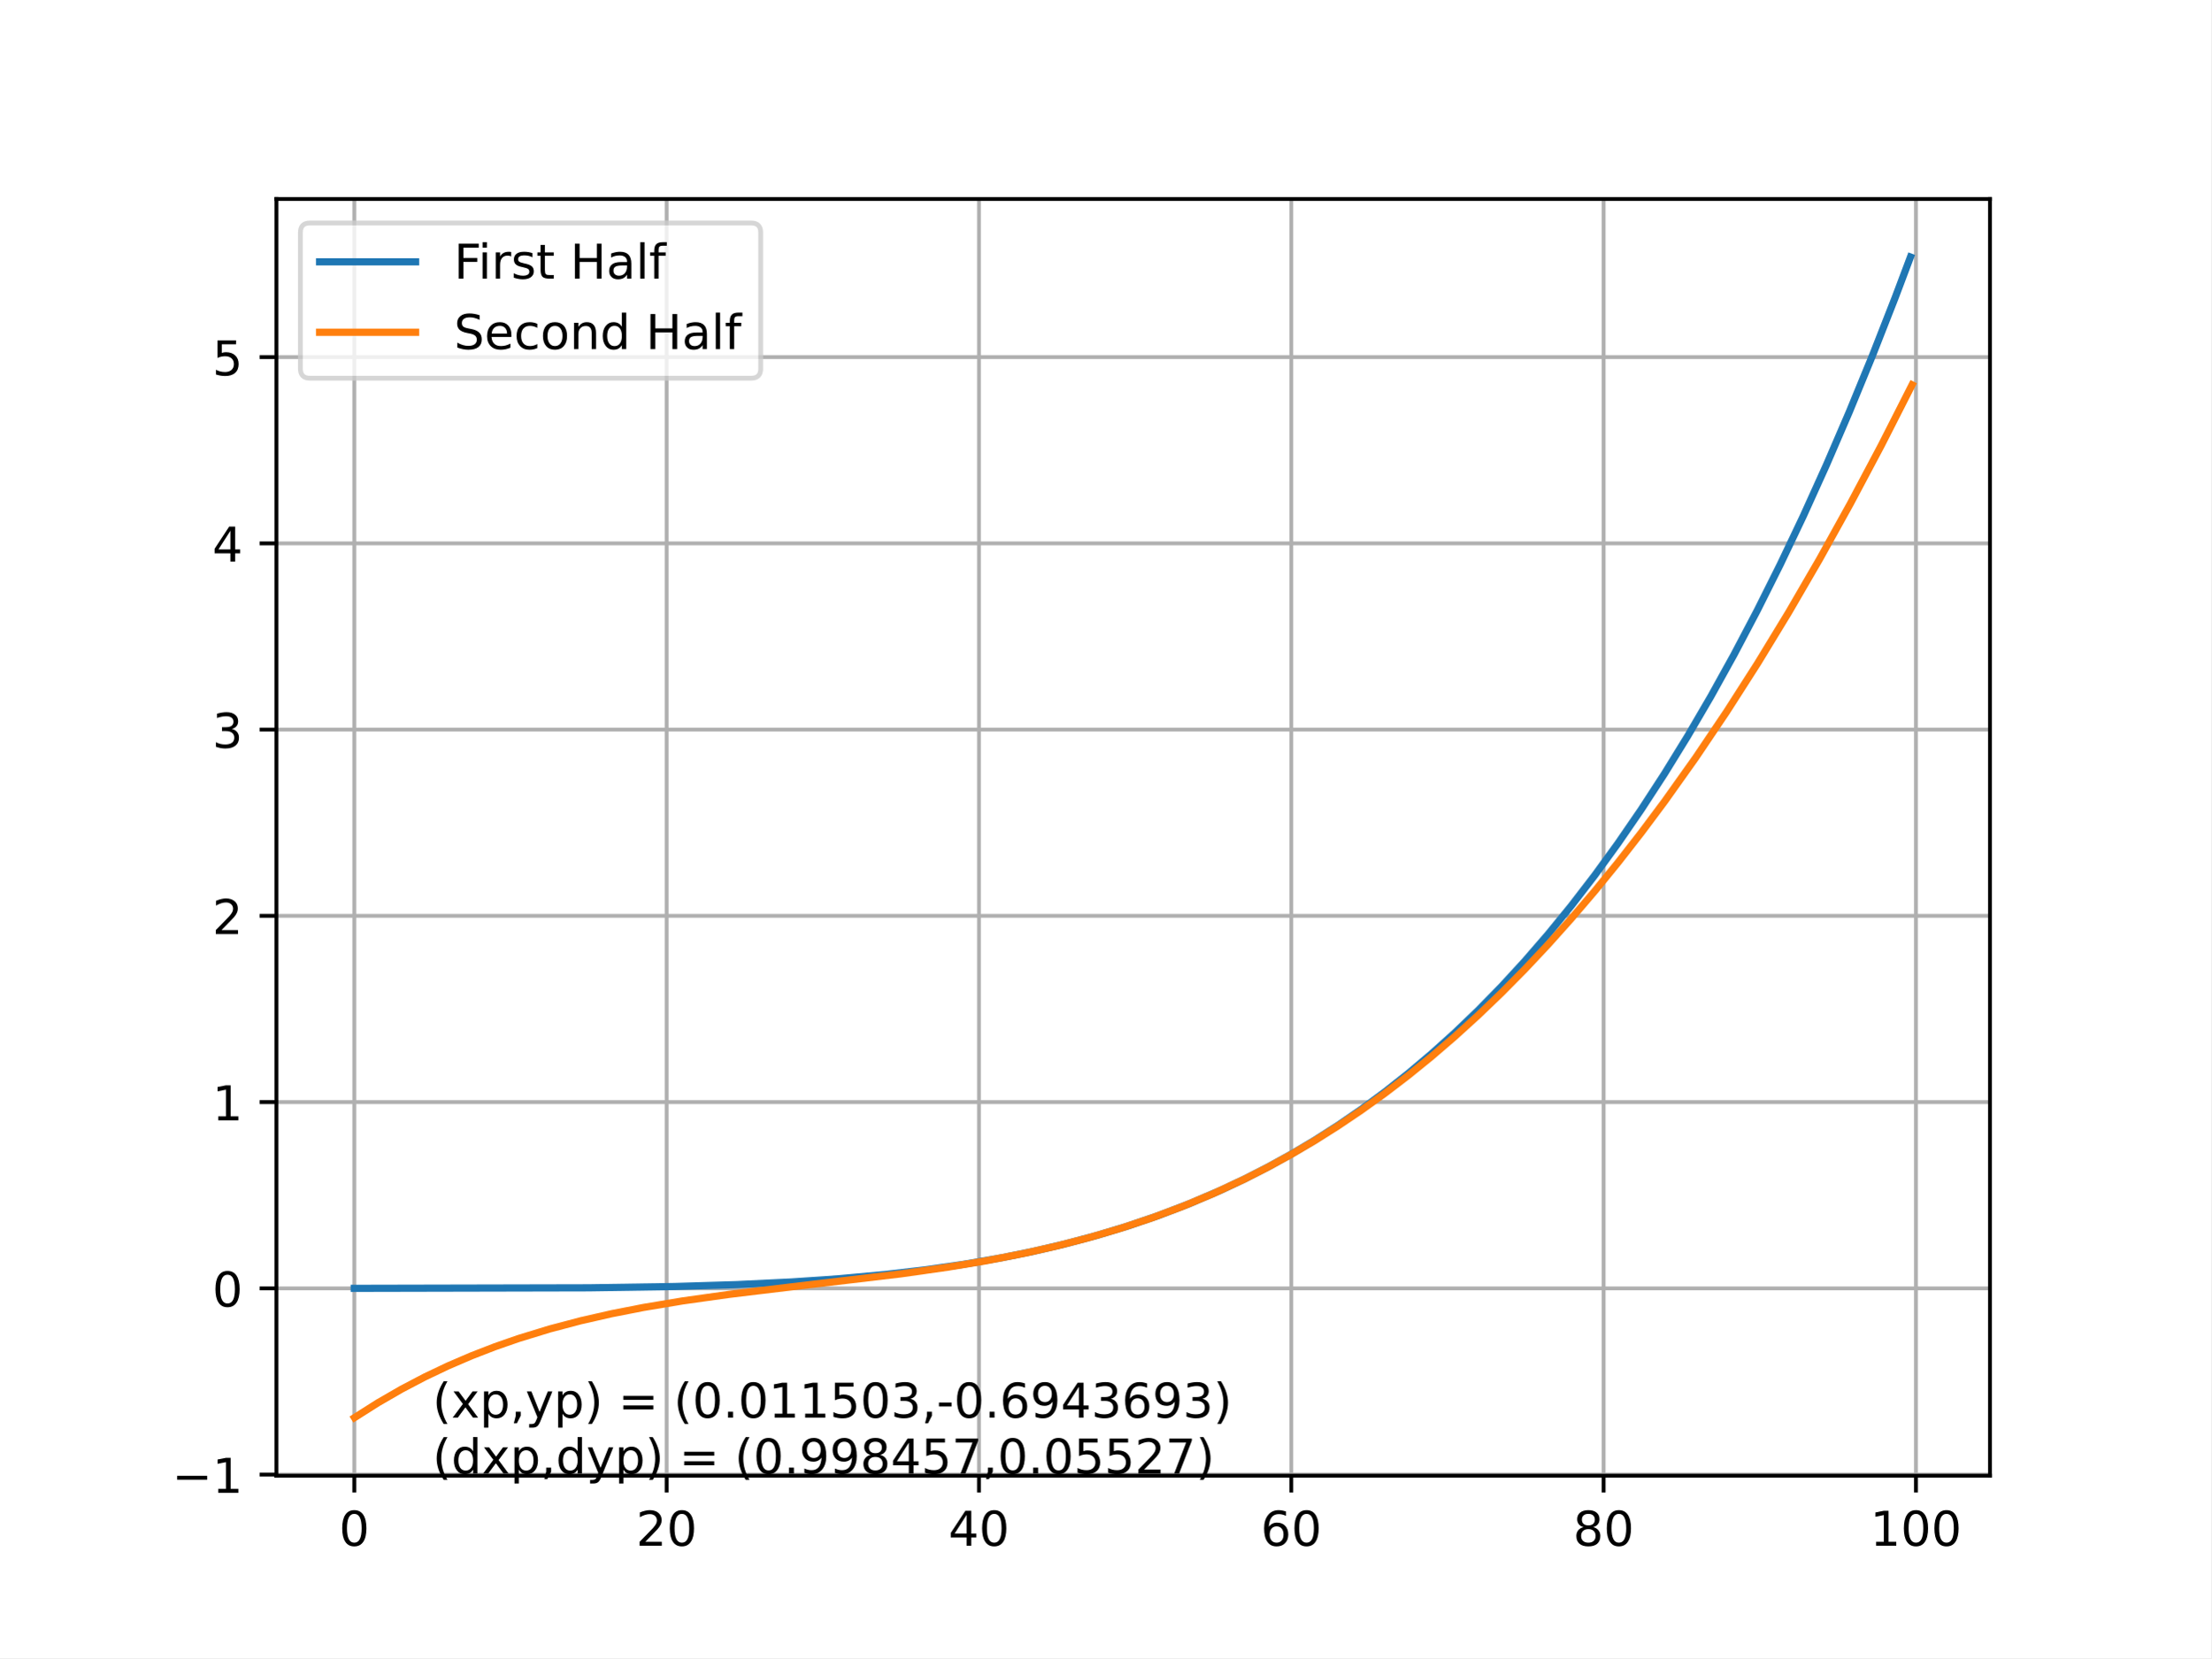
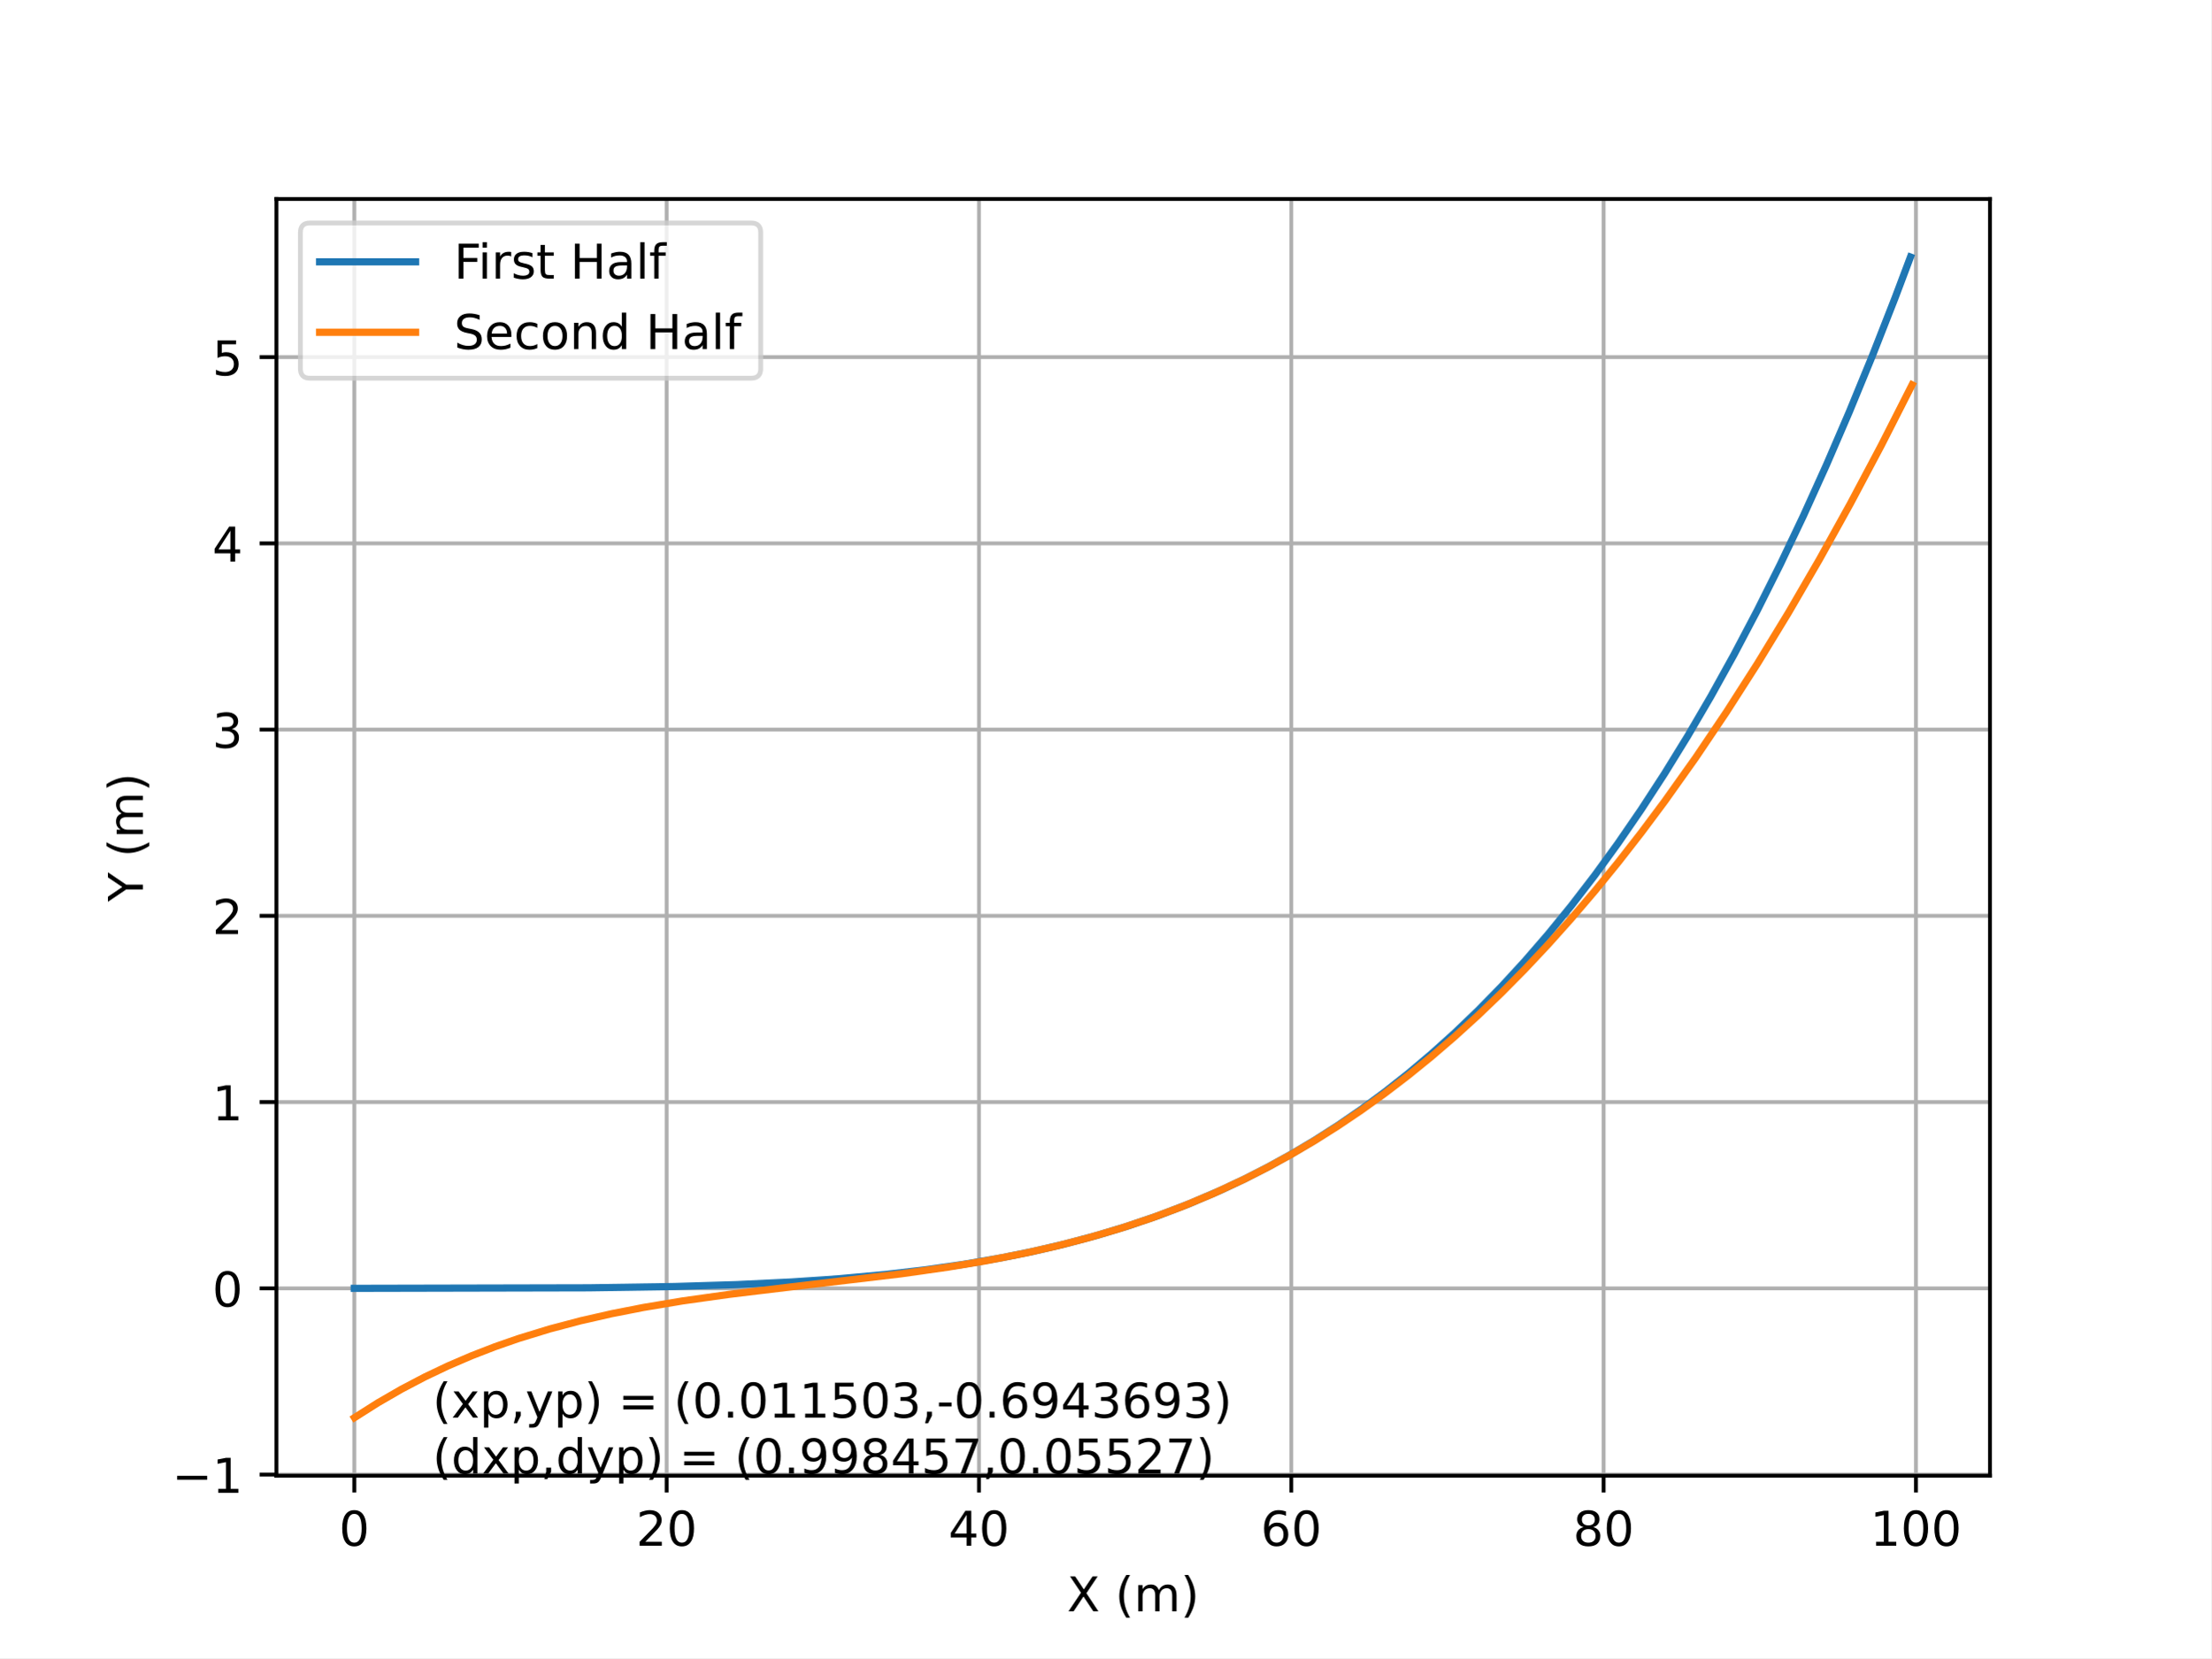
<svg xmlns="http://www.w3.org/2000/svg" xmlns:xlink="http://www.w3.org/1999/xlink" width="460.8pt" height="345.6pt" viewBox="0 0 460.8 345.6" version="1.1">
  <defs>
    <style type="text/css">*{stroke-linejoin: round; stroke-linecap: butt}</style>
  </defs>
  <g id="figure_1">
    <g id="patch_1">
      <path d="M 0 345.6  L 460.8 345.6  L 460.8 0  L 0 0  z " style="fill: #ffffff" />
    </g>
    <g id="axes_1">
      <g id="patch_2">
        <path d="M 57.6 307.584  L 414.72 307.584  L 414.72 41.472  L 57.6 41.472  z " style="fill: #ffffff" />
      </g>
      <g id="matplotlib.axis_1">
        <g id="xtick_1">
          <g id="line2d_1">
-             <path d="M 73.833 307.584  L 73.833 41.472  " clip-path="url(#p43e8114e98)" style="fill: none; stroke: #b0b0b0; stroke-width: 0.8; stroke-linecap: square" />
+             <path d="M 73.833 307.584  L 73.833 41.472  " clip-path="url(#p0aaf493b3b)" style="fill: none; stroke: #b0b0b0; stroke-width: 0.8; stroke-linecap: square" />
          </g>
          <g id="line2d_2">
            <defs>
-               <path id="m8b266fd284" d="M 0 0  L 0 3.5  " style="stroke: #000000; stroke-width: 0.8" />
-             </defs>
-             <g>
-               <use xlink:href="#m8b266fd284" x="73.833" y="307.584" style="stroke: #000000; stroke-width: 0.8" />
+               <path id="m2d7b0d126d" d="M 0 0  L 0 3.5  " style="stroke: #000000; stroke-width: 0.8" />
+             </defs>
+             <g>
+               <use xlink:href="#m2d7b0d126d" x="73.833" y="307.584" style="stroke: #000000; stroke-width: 0.8" />
            </g>
          </g>
          <g id="text_1">
            <g transform="translate(70.65148 322.1824) scale(0.1 -0.1)">
              <defs>
                <path id="DejaVuSans-30" d="M 2034 4250  Q 1547 4250 1301 3770  Q 1056 3291 1056 2328  Q 1056 1369 1301 889  Q 1547 409 2034 409  Q 2525 409 2770 889  Q 3016 1369 3016 2328  Q 3016 3291 2770 3770  Q 2525 4250 2034 4250  z M 2034 4750  Q 2819 4750 3233 4129  Q 3647 3509 3647 2328  Q 3647 1150 3233 529  Q 2819 -91 2034 -91  Q 1250 -91 836 529  Q 422 1150 422 2328  Q 422 3509 836 4129  Q 1250 4750 2034 4750  z " transform="scale(0.015625)" />
              </defs>
              <use xlink:href="#DejaVuSans-30" />
            </g>
          </g>
        </g>
        <g id="xtick_2">
          <g id="line2d_3">
-             <path d="M 138.925 307.584  L 138.925 41.472  " clip-path="url(#p43e8114e98)" style="fill: none; stroke: #b0b0b0; stroke-width: 0.8; stroke-linecap: square" />
+             <path d="M 138.925 307.584  L 138.925 41.472  " clip-path="url(#p0aaf493b3b)" style="fill: none; stroke: #b0b0b0; stroke-width: 0.8; stroke-linecap: square" />
          </g>
          <g id="line2d_4">
            <g>
-               <use xlink:href="#m8b266fd284" x="138.925" y="307.584" style="stroke: #000000; stroke-width: 0.8" />
+               <use xlink:href="#m2d7b0d126d" x="138.925" y="307.584" style="stroke: #000000; stroke-width: 0.8" />
            </g>
          </g>
          <g id="text_2">
            <g transform="translate(132.5628 322.1824) scale(0.1 -0.1)">
              <defs>
                <path id="DejaVuSans-32" d="M 1228 531  L 3431 531  L 3431 0  L 469 0  L 469 531  Q 828 903 1448 1529  Q 2069 2156 2228 2338  Q 2531 2678 2651 2914  Q 2772 3150 2772 3378  Q 2772 3750 2511 3984  Q 2250 4219 1831 4219  Q 1534 4219 1204 4116  Q 875 4013 500 3803  L 500 4441  Q 881 4594 1212 4672  Q 1544 4750 1819 4750  Q 2544 4750 2975 4387  Q 3406 4025 3406 3419  Q 3406 3131 3298 2873  Q 3191 2616 2906 2266  Q 2828 2175 2409 1742  Q 1991 1309 1228 531  z " transform="scale(0.015625)" />
              </defs>
              <use xlink:href="#DejaVuSans-32" />
              <use xlink:href="#DejaVuSans-30" transform="translate(63.62305 0)" />
            </g>
          </g>
        </g>
        <g id="xtick_3">
          <g id="line2d_5">
-             <path d="M 204.018 307.584  L 204.018 41.472  " clip-path="url(#p43e8114e98)" style="fill: none; stroke: #b0b0b0; stroke-width: 0.8; stroke-linecap: square" />
+             <path d="M 204.018 307.584  L 204.018 41.472  " clip-path="url(#p0aaf493b3b)" style="fill: none; stroke: #b0b0b0; stroke-width: 0.8; stroke-linecap: square" />
          </g>
          <g id="line2d_6">
            <g>
-               <use xlink:href="#m8b266fd284" x="204.018" y="307.584" style="stroke: #000000; stroke-width: 0.8" />
+               <use xlink:href="#m2d7b0d126d" x="204.018" y="307.584" style="stroke: #000000; stroke-width: 0.8" />
            </g>
          </g>
          <g id="text_3">
            <g transform="translate(197.6553 322.1824) scale(0.1 -0.1)">
              <defs>
                <path id="DejaVuSans-34" d="M 2419 4116  L 825 1625  L 2419 1625  L 2419 4116  z M 2253 4666  L 3047 4666  L 3047 1625  L 3713 1625  L 3713 1100  L 3047 1100  L 3047 0  L 2419 0  L 2419 1100  L 313 1100  L 313 1709  L 2253 4666  z " transform="scale(0.015625)" />
              </defs>
              <use xlink:href="#DejaVuSans-34" />
              <use xlink:href="#DejaVuSans-30" transform="translate(63.62305 0)" />
            </g>
          </g>
        </g>
        <g id="xtick_4">
          <g id="line2d_7">
-             <path d="M 269.11 307.584  L 269.11 41.472  " clip-path="url(#p43e8114e98)" style="fill: none; stroke: #b0b0b0; stroke-width: 0.8; stroke-linecap: square" />
+             <path d="M 269.11 307.584  L 269.11 41.472  " clip-path="url(#p0aaf493b3b)" style="fill: none; stroke: #b0b0b0; stroke-width: 0.8; stroke-linecap: square" />
          </g>
          <g id="line2d_8">
            <g>
-               <use xlink:href="#m8b266fd284" x="269.11" y="307.584" style="stroke: #000000; stroke-width: 0.8" />
+               <use xlink:href="#m2d7b0d126d" x="269.11" y="307.584" style="stroke: #000000; stroke-width: 0.8" />
            </g>
          </g>
          <g id="text_4">
            <g transform="translate(262.7478 322.1824) scale(0.1 -0.1)">
              <defs>
                <path id="DejaVuSans-36" d="M 2113 2584  Q 1688 2584 1439 2293  Q 1191 2003 1191 1497  Q 1191 994 1439 701  Q 1688 409 2113 409  Q 2538 409 2786 701  Q 3034 994 3034 1497  Q 3034 2003 2786 2293  Q 2538 2584 2113 2584  z M 3366 4563  L 3366 3988  Q 3128 4100 2886 4159  Q 2644 4219 2406 4219  Q 1781 4219 1451 3797  Q 1122 3375 1075 2522  Q 1259 2794 1537 2939  Q 1816 3084 2150 3084  Q 2853 3084 3261 2657  Q 3669 2231 3669 1497  Q 3669 778 3244 343  Q 2819 -91 2113 -91  Q 1303 -91 875 529  Q 447 1150 447 2328  Q 447 3434 972 4092  Q 1497 4750 2381 4750  Q 2619 4750 2861 4703  Q 3103 4656 3366 4563  z " transform="scale(0.015625)" />
              </defs>
              <use xlink:href="#DejaVuSans-36" />
              <use xlink:href="#DejaVuSans-30" transform="translate(63.62305 0)" />
            </g>
          </g>
        </g>
        <g id="xtick_5">
          <g id="line2d_9">
-             <path d="M 334.203 307.584  L 334.203 41.472  " clip-path="url(#p43e8114e98)" style="fill: none; stroke: #b0b0b0; stroke-width: 0.8; stroke-linecap: square" />
+             <path d="M 334.203 307.584  L 334.203 41.472  " clip-path="url(#p0aaf493b3b)" style="fill: none; stroke: #b0b0b0; stroke-width: 0.8; stroke-linecap: square" />
          </g>
          <g id="line2d_10">
            <g>
-               <use xlink:href="#m8b266fd284" x="334.203" y="307.584" style="stroke: #000000; stroke-width: 0.8" />
+               <use xlink:href="#m2d7b0d126d" x="334.203" y="307.584" style="stroke: #000000; stroke-width: 0.8" />
            </g>
          </g>
          <g id="text_5">
            <g transform="translate(327.8404 322.1824) scale(0.1 -0.1)">
              <defs>
                <path id="DejaVuSans-38" d="M 2034 2216  Q 1584 2216 1326 1975  Q 1069 1734 1069 1313  Q 1069 891 1326 650  Q 1584 409 2034 409  Q 2484 409 2743 651  Q 3003 894 3003 1313  Q 3003 1734 2745 1975  Q 2488 2216 2034 2216  z M 1403 2484  Q 997 2584 770 2862  Q 544 3141 544 3541  Q 544 4100 942 4425  Q 1341 4750 2034 4750  Q 2731 4750 3128 4425  Q 3525 4100 3525 3541  Q 3525 3141 3298 2862  Q 3072 2584 2669 2484  Q 3125 2378 3379 2068  Q 3634 1759 3634 1313  Q 3634 634 3220 271  Q 2806 -91 2034 -91  Q 1263 -91 848 271  Q 434 634 434 1313  Q 434 1759 690 2068  Q 947 2378 1403 2484  z M 1172 3481  Q 1172 3119 1398 2916  Q 1625 2713 2034 2713  Q 2441 2713 2670 2916  Q 2900 3119 2900 3481  Q 2900 3844 2670 4047  Q 2441 4250 2034 4250  Q 1625 4250 1398 4047  Q 1172 3844 1172 3481  z " transform="scale(0.015625)" />
              </defs>
              <use xlink:href="#DejaVuSans-38" />
              <use xlink:href="#DejaVuSans-30" transform="translate(63.62305 0)" />
            </g>
          </g>
        </g>
        <g id="xtick_6">
          <g id="line2d_11">
-             <path d="M 399.295 307.584  L 399.295 41.472  " clip-path="url(#p43e8114e98)" style="fill: none; stroke: #b0b0b0; stroke-width: 0.8; stroke-linecap: square" />
+             <path d="M 399.295 307.584  L 399.295 41.472  " clip-path="url(#p0aaf493b3b)" style="fill: none; stroke: #b0b0b0; stroke-width: 0.8; stroke-linecap: square" />
          </g>
          <g id="line2d_12">
            <g>
-               <use xlink:href="#m8b266fd284" x="399.295" y="307.584" style="stroke: #000000; stroke-width: 0.8" />
+               <use xlink:href="#m2d7b0d126d" x="399.295" y="307.584" style="stroke: #000000; stroke-width: 0.8" />
            </g>
          </g>
          <g id="text_6">
            <g transform="translate(389.7517 322.1824) scale(0.1 -0.1)">
              <defs>
                <path id="DejaVuSans-31" d="M 794 531  L 1825 531  L 1825 4091  L 703 3866  L 703 4441  L 1819 4666  L 2450 4666  L 2450 531  L 3481 531  L 3481 0  L 794 0  L 794 531  z " transform="scale(0.015625)" />
              </defs>
              <use xlink:href="#DejaVuSans-31" />
              <use xlink:href="#DejaVuSans-30" transform="translate(63.62305 0)" />
              <use xlink:href="#DejaVuSans-30" transform="translate(127.2461 0)" />
            </g>
          </g>
        </g>
+         <g id="text_7">
+           <g transform="translate(222.3741 335.8606) scale(0.1 -0.1)">
+             <defs>
+               <path id="DejaVuSans-58" d="M 403 4666  L 1081 4666  L 2241 2931  L 3406 4666  L 4084 4666  L 2584 2425  L 4184 0  L 3506 0  L 2194 1984  L 872 0  L 191 0  L 1856 2491  L 403 4666  z " transform="scale(0.015625)" />
+               <path id="DejaVuSans-20" transform="scale(0.015625)" />
+               <path id="DejaVuSans-28" d="M 1984 4856  Q 1566 4138 1362 3434  Q 1159 2731 1159 2009  Q 1159 1288 1364 580  Q 1569 -128 1984 -844  L 1484 -844  Q 1016 -109 783 600  Q 550 1309 550 2009  Q 550 2706 781 3412  Q 1013 4119 1484 4856  L 1984 4856  z " transform="scale(0.015625)" />
+               <path id="DejaVuSans-6d" d="M 3328 2828  Q 3544 3216 3844 3400  Q 4144 3584 4550 3584  Q 5097 3584 5394 3201  Q 5691 2819 5691 2113  L 5691 0  L 5113 0  L 5113 2094  Q 5113 2597 4934 2840  Q 4756 3084 4391 3084  Q 3944 3084 3684 2787  Q 3425 2491 3425 1978  L 3425 0  L 2847 0  L 2847 2094  Q 2847 2600 2669 2842  Q 2491 3084 2119 3084  Q 1678 3084 1418 2786  Q 1159 2488 1159 1978  L 1159 0  L 581 0  L 581 3500  L 1159 3500  L 1159 2956  Q 1356 3278 1631 3431  Q 1906 3584 2284 3584  Q 2666 3584 2933 3390  Q 3200 3197 3328 2828  z " transform="scale(0.015625)" />
+               <path id="DejaVuSans-29" d="M 513 4856  L 1013 4856  Q 1481 4119 1714 3412  Q 1947 2706 1947 2009  Q 1947 1309 1714 600  Q 1481 -109 1013 -844  L 513 -844  Q 928 -128 1133 580  Q 1338 1288 1338 2009  Q 1338 2731 1133 3434  Q 928 4138 513 4856  z " transform="scale(0.015625)" />
+             </defs>
+             <use xlink:href="#DejaVuSans-58" />
+             <use xlink:href="#DejaVuSans-20" transform="translate(68.50586 0)" />
+             <use xlink:href="#DejaVuSans-28" transform="translate(100.293 0)" />
+             <use xlink:href="#DejaVuSans-6d" transform="translate(139.3066 0)" />
+             <use xlink:href="#DejaVuSans-29" transform="translate(236.7188 0)" />
+           </g>
+         </g>
      </g>
      <g id="matplotlib.axis_2">
        <g id="ytick_1">
          <g id="line2d_13">
-             <path d="M 57.6 307.353  L 414.72 307.353  " clip-path="url(#p43e8114e98)" style="fill: none; stroke: #b0b0b0; stroke-width: 0.8; stroke-linecap: square" />
+             <path d="M 57.6 307.353  L 414.72 307.353  " clip-path="url(#p0aaf493b3b)" style="fill: none; stroke: #b0b0b0; stroke-width: 0.8; stroke-linecap: square" />
          </g>
          <g id="line2d_14">
            <defs>
-               <path id="m9634a8baaf" d="M 0 0  L -3.5 0  " style="stroke: #000000; stroke-width: 0.8" />
-             </defs>
-             <g>
-               <use xlink:href="#m9634a8baaf" x="57.6" y="307.353" style="stroke: #000000; stroke-width: 0.8" />
-             </g>
-           </g>
-           <g id="text_7">
+               <path id="m23e36b0be4" d="M 0 0  L -3.5 0  " style="stroke: #000000; stroke-width: 0.8" />
+             </defs>
+             <g>
+               <use xlink:href="#m23e36b0be4" x="57.6" y="307.353" style="stroke: #000000; stroke-width: 0.8" />
+             </g>
+           </g>
+           <g id="text_8">
            <g transform="translate(35.85781 311.1521) scale(0.1 -0.1)">
              <defs>
                <path id="DejaVuSans-2212" d="M 678 2272  L 4684 2272  L 4684 1741  L 678 1741  L 678 2272  z " transform="scale(0.015625)" />
              </defs>
              <use xlink:href="#DejaVuSans-2212" />
              <use xlink:href="#DejaVuSans-31" transform="translate(83.78906 0)" />
            </g>
          </g>
        </g>
        <g id="ytick_2">
          <g id="line2d_15">
-             <path d="M 57.6 268.532  L 414.72 268.532  " clip-path="url(#p43e8114e98)" style="fill: none; stroke: #b0b0b0; stroke-width: 0.8; stroke-linecap: square" />
+             <path d="M 57.6 268.532  L 414.72 268.532  " clip-path="url(#p0aaf493b3b)" style="fill: none; stroke: #b0b0b0; stroke-width: 0.8; stroke-linecap: square" />
          </g>
          <g id="line2d_16">
            <g>
-               <use xlink:href="#m9634a8baaf" x="57.6" y="268.532" style="stroke: #000000; stroke-width: 0.8" />
-             </g>
-           </g>
-           <g id="text_8">
+               <use xlink:href="#m23e36b0be4" x="57.6" y="268.532" style="stroke: #000000; stroke-width: 0.8" />
+             </g>
+           </g>
+           <g id="text_9">
            <g transform="translate(44.2375 272.331) scale(0.1 -0.1)">
              <use xlink:href="#DejaVuSans-30" />
            </g>
          </g>
        </g>
        <g id="ytick_3">
          <g id="line2d_17">
-             <path d="M 57.6 229.711  L 414.72 229.711  " clip-path="url(#p43e8114e98)" style="fill: none; stroke: #b0b0b0; stroke-width: 0.8; stroke-linecap: square" />
+             <path d="M 57.6 229.711  L 414.72 229.711  " clip-path="url(#p0aaf493b3b)" style="fill: none; stroke: #b0b0b0; stroke-width: 0.8; stroke-linecap: square" />
          </g>
          <g id="line2d_18">
            <g>
-               <use xlink:href="#m9634a8baaf" x="57.6" y="229.711" style="stroke: #000000; stroke-width: 0.8" />
-             </g>
-           </g>
-           <g id="text_9">
+               <use xlink:href="#m23e36b0be4" x="57.6" y="229.711" style="stroke: #000000; stroke-width: 0.8" />
+             </g>
+           </g>
+           <g id="text_10">
            <g transform="translate(44.2375 233.51) scale(0.1 -0.1)">
              <use xlink:href="#DejaVuSans-31" />
            </g>
          </g>
        </g>
        <g id="ytick_4">
          <g id="line2d_19">
-             <path d="M 57.6 190.89  L 414.72 190.89  " clip-path="url(#p43e8114e98)" style="fill: none; stroke: #b0b0b0; stroke-width: 0.8; stroke-linecap: square" />
+             <path d="M 57.6 190.89  L 414.72 190.89  " clip-path="url(#p0aaf493b3b)" style="fill: none; stroke: #b0b0b0; stroke-width: 0.8; stroke-linecap: square" />
          </g>
          <g id="line2d_20">
            <g>
-               <use xlink:href="#m9634a8baaf" x="57.6" y="190.89" style="stroke: #000000; stroke-width: 0.8" />
-             </g>
-           </g>
-           <g id="text_10">
+               <use xlink:href="#m23e36b0be4" x="57.6" y="190.89" style="stroke: #000000; stroke-width: 0.8" />
+             </g>
+           </g>
+           <g id="text_11">
            <g transform="translate(44.2375 194.6889) scale(0.1 -0.1)">
              <use xlink:href="#DejaVuSans-32" />
            </g>
          </g>
        </g>
        <g id="ytick_5">
          <g id="line2d_21">
-             <path d="M 57.6 152.069  L 414.72 152.069  " clip-path="url(#p43e8114e98)" style="fill: none; stroke: #b0b0b0; stroke-width: 0.8; stroke-linecap: square" />
+             <path d="M 57.6 152.069  L 414.72 152.069  " clip-path="url(#p0aaf493b3b)" style="fill: none; stroke: #b0b0b0; stroke-width: 0.8; stroke-linecap: square" />
          </g>
          <g id="line2d_22">
            <g>
-               <use xlink:href="#m9634a8baaf" x="57.6" y="152.069" style="stroke: #000000; stroke-width: 0.8" />
-             </g>
-           </g>
-           <g id="text_11">
+               <use xlink:href="#m23e36b0be4" x="57.6" y="152.069" style="stroke: #000000; stroke-width: 0.8" />
+             </g>
+           </g>
+           <g id="text_12">
            <g transform="translate(44.2375 155.8678) scale(0.1 -0.1)">
              <defs>
                <path id="DejaVuSans-33" d="M 2597 2516  Q 3050 2419 3304 2112  Q 3559 1806 3559 1356  Q 3559 666 3084 287  Q 2609 -91 1734 -91  Q 1441 -91 1130 -33  Q 819 25 488 141  L 488 750  Q 750 597 1062 519  Q 1375 441 1716 441  Q 2309 441 2620 675  Q 2931 909 2931 1356  Q 2931 1769 2642 2001  Q 2353 2234 1838 2234  L 1294 2234  L 1294 2753  L 1863 2753  Q 2328 2753 2575 2939  Q 2822 3125 2822 3475  Q 2822 3834 2567 4026  Q 2313 4219 1838 4219  Q 1578 4219 1281 4162  Q 984 4106 628 3988  L 628 4550  Q 988 4650 1302 4700  Q 1616 4750 1894 4750  Q 2613 4750 3031 4423  Q 3450 4097 3450 3541  Q 3450 3153 3228 2886  Q 3006 2619 2597 2516  z " transform="scale(0.015625)" />
              </defs>
              <use xlink:href="#DejaVuSans-33" />
            </g>
          </g>
        </g>
        <g id="ytick_6">
          <g id="line2d_23">
-             <path d="M 57.6 113.247  L 414.72 113.247  " clip-path="url(#p43e8114e98)" style="fill: none; stroke: #b0b0b0; stroke-width: 0.8; stroke-linecap: square" />
+             <path d="M 57.6 113.247  L 414.72 113.247  " clip-path="url(#p0aaf493b3b)" style="fill: none; stroke: #b0b0b0; stroke-width: 0.8; stroke-linecap: square" />
          </g>
          <g id="line2d_24">
            <g>
-               <use xlink:href="#m9634a8baaf" x="57.6" y="113.247" style="stroke: #000000; stroke-width: 0.8" />
-             </g>
-           </g>
-           <g id="text_12">
+               <use xlink:href="#m23e36b0be4" x="57.6" y="113.247" style="stroke: #000000; stroke-width: 0.8" />
+             </g>
+           </g>
+           <g id="text_13">
            <g transform="translate(44.2375 117.0467) scale(0.1 -0.1)">
              <use xlink:href="#DejaVuSans-34" />
            </g>
          </g>
        </g>
        <g id="ytick_7">
          <g id="line2d_25">
-             <path d="M 57.6 74.426  L 414.72 74.426  " clip-path="url(#p43e8114e98)" style="fill: none; stroke: #b0b0b0; stroke-width: 0.8; stroke-linecap: square" />
+             <path d="M 57.6 74.426  L 414.72 74.426  " clip-path="url(#p0aaf493b3b)" style="fill: none; stroke: #b0b0b0; stroke-width: 0.8; stroke-linecap: square" />
          </g>
          <g id="line2d_26">
            <g>
-               <use xlink:href="#m9634a8baaf" x="57.6" y="74.426" style="stroke: #000000; stroke-width: 0.8" />
-             </g>
-           </g>
-           <g id="text_13">
+               <use xlink:href="#m23e36b0be4" x="57.6" y="74.426" style="stroke: #000000; stroke-width: 0.8" />
+             </g>
+           </g>
+           <g id="text_14">
            <g transform="translate(44.2375 78.2256) scale(0.1 -0.1)">
              <defs>
                <path id="DejaVuSans-35" d="M 691 4666  L 3169 4666  L 3169 4134  L 1269 4134  L 1269 2991  Q 1406 3038 1543 3061  Q 1681 3084 1819 3084  Q 2600 3084 3056 2656  Q 3513 2228 3513 1497  Q 3513 744 3044 326  Q 2575 -91 1722 -91  Q 1428 -91 1123 -41  Q 819 9 494 109  L 494 744  Q 775 591 1075 516  Q 1375 441 1709 441  Q 2250 441 2565 725  Q 2881 1009 2881 1497  Q 2881 1984 2565 2268  Q 2250 2553 1709 2553  Q 1456 2553 1204 2497  Q 953 2441 691 2322  L 691 4666  z " transform="scale(0.015625)" />
              </defs>
              <use xlink:href="#DejaVuSans-35" />
            </g>
          </g>
        </g>
+         <g id="text_15">
+           <g transform="translate(29.77812 187.9428) rotate(-90) scale(0.1 -0.1)">
+             <defs>
+               <path id="DejaVuSans-59" d="M -13 4666  L 666 4666  L 1959 2747  L 3244 4666  L 3922 4666  L 2272 2222  L 2272 0  L 1638 0  L 1638 2222  L -13 4666  z " transform="scale(0.015625)" />
+             </defs>
+             <use xlink:href="#DejaVuSans-59" />
+             <use xlink:href="#DejaVuSans-20" transform="translate(61.08398 0)" />
+             <use xlink:href="#DejaVuSans-28" transform="translate(92.87109 0)" />
+             <use xlink:href="#DejaVuSans-6d" transform="translate(131.8848 0)" />
+             <use xlink:href="#DejaVuSans-29" transform="translate(229.2969 0)" />
+           </g>
+         </g>
      </g>
      <g id="line2d_27">
-         <path d="M 73.833 268.532  L 122.652 268.423  L 140.553 268.151  L 153.571 267.755  L 164.962 267.206  L 174.726 266.54  L 184.489 265.65  L 192.626 264.704  L 200.762 263.542  L 208.897 262.135  L 215.406 260.81  L 221.914 259.289  L 228.421 257.553  L 234.928 255.584  L 241.435 253.361  L 247.941 250.864  L 254.446 248.071  L 259.324 245.768  L 264.201 243.276  L 269.078 240.585  L 273.954 237.684  L 278.829 234.564  L 283.703 231.213  L 288.575 227.62  L 293.447 223.773  L 298.317 219.662  L 303.185 215.275  L 308.051 210.599  L 312.915 205.622  L 317.777 200.332  L 322.636 194.715  L 327.492 188.76  L 332.345 182.452  L 337.195 175.778  L 342.041 168.725  L 346.883 161.279  L 351.72 153.425  L 356.553 145.15  L 361.38 136.438  L 366.201 127.276  L 371.015 117.649  L 375.823 107.541  L 380.624 96.937  L 385.416 85.822  L 390.199 74.181  L 394.973 61.999  L 398.15 53.568  L 398.15 53.568  " clip-path="url(#p43e8114e98)" style="fill: none; stroke: #1f77b4; stroke-width: 1.5; stroke-linecap: square" />
+         <path d="M 73.833 268.532  L 122.652 268.423  L 140.553 268.151  L 153.571 267.755  L 164.962 267.206  L 174.726 266.54  L 184.489 265.65  L 192.626 264.704  L 200.762 263.542  L 208.897 262.135  L 215.406 260.81  L 221.914 259.289  L 228.421 257.553  L 234.928 255.584  L 241.435 253.361  L 247.941 250.864  L 254.446 248.071  L 259.324 245.768  L 264.201 243.276  L 269.078 240.585  L 273.954 237.684  L 278.829 234.564  L 283.703 231.213  L 288.575 227.62  L 293.447 223.773  L 298.317 219.662  L 303.185 215.275  L 308.051 210.599  L 312.915 205.622  L 317.777 200.332  L 322.636 194.715  L 327.492 188.76  L 332.345 182.452  L 337.195 175.778  L 342.041 168.725  L 346.883 161.279  L 351.72 153.425  L 356.553 145.15  L 361.38 136.438  L 366.201 127.276  L 371.015 117.649  L 375.823 107.541  L 380.624 96.937  L 385.416 85.822  L 390.199 74.181  L 394.973 61.999  L 398.15 53.568  L 398.15 53.568  " clip-path="url(#p0aaf493b3b)" style="fill: none; stroke: #1f77b4; stroke-width: 1.5; stroke-linecap: square" />
      </g>
      <g id="line2d_28">
-         <path d="M 73.87 295.488  L 78.745 292.397  L 83.621 289.58  L 88.499 287.019  L 93.377 284.697  L 98.255 282.599  L 103.135 280.708  L 108.015 279.008  L 114.522 277.012  L 121.029 275.29  L 127.538 273.807  L 134.046 272.529  L 142.182 271.166  L 151.945 269.79  L 164.963 268.219  L 187.744 265.516  L 197.507 264.127  L 205.643 262.767  L 213.778 261.172  L 220.286 259.694  L 226.794 258.011  L 233.301 256.102  L 239.808 253.945  L 246.314 251.519  L 252.82 248.804  L 259.324 245.781  L 264.201 243.301  L 269.078 240.631  L 273.954 237.763  L 278.829 234.69  L 283.703 231.406  L 288.577 227.905  L 293.449 224.18  L 298.319 220.226  L 303.188 216.038  L 308.056 211.61  L 312.922 206.937  L 317.787 202.014  L 322.65 196.838  L 327.51 191.404  L 332.369 185.709  L 337.225 179.747  L 342.079 173.518  L 346.93 167.016  L 353.395 157.921  L 359.854 148.331  L 366.308 138.243  L 372.757 127.652  L 379.199 116.556  L 385.635 104.951  L 392.065 92.836  L 398.487 80.211  L 398.487 80.211  " clip-path="url(#p43e8114e98)" style="fill: none; stroke: #ff7f0e; stroke-width: 1.5; stroke-linecap: square" />
+         <path d="M 73.87 295.488  L 78.745 292.397  L 83.621 289.58  L 88.499 287.019  L 93.377 284.697  L 98.255 282.599  L 103.135 280.708  L 108.015 279.008  L 114.522 277.012  L 121.029 275.29  L 127.538 273.807  L 134.046 272.529  L 142.182 271.166  L 151.945 269.79  L 164.963 268.219  L 187.744 265.516  L 197.507 264.127  L 205.643 262.767  L 213.778 261.172  L 220.286 259.694  L 226.794 258.011  L 233.301 256.102  L 239.808 253.945  L 246.314 251.519  L 252.82 248.804  L 259.324 245.781  L 264.201 243.301  L 269.078 240.631  L 273.954 237.763  L 278.829 234.69  L 283.703 231.406  L 288.577 227.905  L 293.449 224.18  L 298.319 220.226  L 303.188 216.038  L 308.056 211.61  L 312.922 206.937  L 317.787 202.014  L 322.65 196.838  L 327.51 191.404  L 332.369 185.709  L 337.225 179.747  L 342.079 173.518  L 346.93 167.016  L 353.395 157.921  L 359.854 148.331  L 366.308 138.243  L 372.757 127.652  L 379.199 116.556  L 385.635 104.951  L 392.065 92.836  L 398.487 80.211  L 398.487 80.211  " clip-path="url(#p0aaf493b3b)" style="fill: none; stroke: #ff7f0e; stroke-width: 1.5; stroke-linecap: square" />
      </g>
      <g id="patch_3">
        <path d="M 57.6 307.584  L 57.6 41.472  " style="fill: none; stroke: #000000; stroke-width: 0.8; stroke-linejoin: miter; stroke-linecap: square" />
      </g>
      <g id="patch_4">
        <path d="M 414.72 307.584  L 414.72 41.472  " style="fill: none; stroke: #000000; stroke-width: 0.8; stroke-linejoin: miter; stroke-linecap: square" />
      </g>
      <g id="patch_5">
        <path d="M 57.6 307.584  L 414.72 307.584  " style="fill: none; stroke: #000000; stroke-width: 0.8; stroke-linejoin: miter; stroke-linecap: square" />
      </g>
      <g id="patch_6">
        <path d="M 57.6 41.472  L 414.72 41.472  " style="fill: none; stroke: #000000; stroke-width: 0.8; stroke-linejoin: miter; stroke-linecap: square" />
      </g>
-       <g id="text_14">
+       <g id="text_16">
        <g transform="translate(90.1433 295.488) scale(0.1 -0.1)">
          <defs>
-             <path id="DejaVuSans-28" d="M 1984 4856  Q 1566 4138 1362 3434  Q 1159 2731 1159 2009  Q 1159 1288 1364 580  Q 1569 -128 1984 -844  L 1484 -844  Q 1016 -109 783 600  Q 550 1309 550 2009  Q 550 2706 781 3412  Q 1013 4119 1484 4856  L 1984 4856  z " transform="scale(0.015625)" />
            <path id="DejaVuSans-78" d="M 3513 3500  L 2247 1797  L 3578 0  L 2900 0  L 1881 1375  L 863 0  L 184 0  L 1544 1831  L 300 3500  L 978 3500  L 1906 2253  L 2834 3500  L 3513 3500  z " transform="scale(0.015625)" />
            <path id="DejaVuSans-70" d="M 1159 525  L 1159 -1331  L 581 -1331  L 581 3500  L 1159 3500  L 1159 2969  Q 1341 3281 1617 3432  Q 1894 3584 2278 3584  Q 2916 3584 3314 3078  Q 3713 2572 3713 1747  Q 3713 922 3314 415  Q 2916 -91 2278 -91  Q 1894 -91 1617 61  Q 1341 213 1159 525  z M 3116 1747  Q 3116 2381 2855 2742  Q 2594 3103 2138 3103  Q 1681 3103 1420 2742  Q 1159 2381 1159 1747  Q 1159 1113 1420 752  Q 1681 391 2138 391  Q 2594 391 2855 752  Q 3116 1113 3116 1747  z " transform="scale(0.015625)" />
            <path id="DejaVuSans-2c" d="M 750 794  L 1409 794  L 1409 256  L 897 -744  L 494 -744  L 750 256  L 750 794  z " transform="scale(0.015625)" />
            <path id="DejaVuSans-79" d="M 2059 -325  Q 1816 -950 1584 -1140  Q 1353 -1331 966 -1331  L 506 -1331  L 506 -850  L 844 -850  Q 1081 -850 1212 -737  Q 1344 -625 1503 -206  L 1606 56  L 191 3500  L 800 3500  L 1894 763  L 2988 3500  L 3597 3500  L 2059 -325  z " transform="scale(0.015625)" />
-             <path id="DejaVuSans-29" d="M 513 4856  L 1013 4856  Q 1481 4119 1714 3412  Q 1947 2706 1947 2009  Q 1947 1309 1714 600  Q 1481 -109 1013 -844  L 513 -844  Q 928 -128 1133 580  Q 1338 1288 1338 2009  Q 1338 2731 1133 3434  Q 928 4138 513 4856  z " transform="scale(0.015625)" />
-             <path id="DejaVuSans-20" transform="scale(0.015625)" />
            <path id="DejaVuSans-3d" d="M 678 2906  L 4684 2906  L 4684 2381  L 678 2381  L 678 2906  z M 678 1631  L 4684 1631  L 4684 1100  L 678 1100  L 678 1631  z " transform="scale(0.015625)" />
            <path id="DejaVuSans-2e" d="M 684 794  L 1344 794  L 1344 0  L 684 0  L 684 794  z " transform="scale(0.015625)" />
            <path id="DejaVuSans-2d" d="M 313 2009  L 1997 2009  L 1997 1497  L 313 1497  L 313 2009  z " transform="scale(0.015625)" />
            <path id="DejaVuSans-39" d="M 703 97  L 703 672  Q 941 559 1184 500  Q 1428 441 1663 441  Q 2288 441 2617 861  Q 2947 1281 2994 2138  Q 2813 1869 2534 1725  Q 2256 1581 1919 1581  Q 1219 1581 811 2004  Q 403 2428 403 3163  Q 403 3881 828 4315  Q 1253 4750 1959 4750  Q 2769 4750 3195 4129  Q 3622 3509 3622 2328  Q 3622 1225 3098 567  Q 2575 -91 1691 -91  Q 1453 -91 1209 -44  Q 966 3 703 97  z M 1959 2075  Q 2384 2075 2632 2365  Q 2881 2656 2881 3163  Q 2881 3666 2632 3958  Q 2384 4250 1959 4250  Q 1534 4250 1286 3958  Q 1038 3666 1038 3163  Q 1038 2656 1286 2365  Q 1534 2075 1959 2075  z " transform="scale(0.015625)" />
          </defs>
          <use xlink:href="#DejaVuSans-28" />
          <use xlink:href="#DejaVuSans-78" transform="translate(39.01367 0)" />
          <use xlink:href="#DejaVuSans-70" transform="translate(98.19336 0)" />
          <use xlink:href="#DejaVuSans-2c" transform="translate(161.6699 0)" />
          <use xlink:href="#DejaVuSans-79" transform="translate(193.457 0)" />
          <use xlink:href="#DejaVuSans-70" transform="translate(252.6367 0)" />
          <use xlink:href="#DejaVuSans-29" transform="translate(316.1133 0)" />
          <use xlink:href="#DejaVuSans-20" transform="translate(355.127 0)" />
          <use xlink:href="#DejaVuSans-3d" transform="translate(386.9141 0)" />
          <use xlink:href="#DejaVuSans-20" transform="translate(470.7031 0)" />
          <use xlink:href="#DejaVuSans-28" transform="translate(502.4902 0)" />
          <use xlink:href="#DejaVuSans-30" transform="translate(541.5039 0)" />
          <use xlink:href="#DejaVuSans-2e" transform="translate(605.127 0)" />
          <use xlink:href="#DejaVuSans-30" transform="translate(636.9141 0)" />
          <use xlink:href="#DejaVuSans-31" transform="translate(700.5371 0)" />
          <use xlink:href="#DejaVuSans-31" transform="translate(764.1602 0)" />
          <use xlink:href="#DejaVuSans-35" transform="translate(827.7832 0)" />
          <use xlink:href="#DejaVuSans-30" transform="translate(891.4062 0)" />
          <use xlink:href="#DejaVuSans-33" transform="translate(955.0293 0)" />
          <use xlink:href="#DejaVuSans-2c" transform="translate(1018.652 0)" />
          <use xlink:href="#DejaVuSans-2d" transform="translate(1050.439 0)" />
          <use xlink:href="#DejaVuSans-30" transform="translate(1086.523 0)" />
          <use xlink:href="#DejaVuSans-2e" transform="translate(1150.146 0)" />
          <use xlink:href="#DejaVuSans-36" transform="translate(1181.934 0)" />
          <use xlink:href="#DejaVuSans-39" transform="translate(1245.557 0)" />
          <use xlink:href="#DejaVuSans-34" transform="translate(1309.18 0)" />
          <use xlink:href="#DejaVuSans-33" transform="translate(1372.803 0)" />
          <use xlink:href="#DejaVuSans-36" transform="translate(1436.426 0)" />
          <use xlink:href="#DejaVuSans-39" transform="translate(1500.049 0)" />
          <use xlink:href="#DejaVuSans-33" transform="translate(1563.672 0)" />
          <use xlink:href="#DejaVuSans-29" transform="translate(1627.295 0)" />
        </g>
      </g>
-       <g id="text_15">
+       <g id="text_17">
        <g transform="translate(90.1433 307.1343) scale(0.1 -0.1)">
          <defs>
            <path id="DejaVuSans-64" d="M 2906 2969  L 2906 4863  L 3481 4863  L 3481 0  L 2906 0  L 2906 525  Q 2725 213 2448 61  Q 2172 -91 1784 -91  Q 1150 -91 751 415  Q 353 922 353 1747  Q 353 2572 751 3078  Q 1150 3584 1784 3584  Q 2172 3584 2448 3432  Q 2725 3281 2906 2969  z M 947 1747  Q 947 1113 1208 752  Q 1469 391 1925 391  Q 2381 391 2643 752  Q 2906 1113 2906 1747  Q 2906 2381 2643 2742  Q 2381 3103 1925 3103  Q 1469 3103 1208 2742  Q 947 2381 947 1747  z " transform="scale(0.015625)" />
            <path id="DejaVuSans-37" d="M 525 4666  L 3525 4666  L 3525 4397  L 1831 0  L 1172 0  L 2766 4134  L 525 4134  L 525 4666  z " transform="scale(0.015625)" />
          </defs>
          <use xlink:href="#DejaVuSans-28" />
          <use xlink:href="#DejaVuSans-64" transform="translate(39.01367 0)" />
          <use xlink:href="#DejaVuSans-78" transform="translate(102.4902 0)" />
          <use xlink:href="#DejaVuSans-70" transform="translate(161.6699 0)" />
          <use xlink:href="#DejaVuSans-2c" transform="translate(225.1465 0)" />
          <use xlink:href="#DejaVuSans-64" transform="translate(256.9336 0)" />
          <use xlink:href="#DejaVuSans-79" transform="translate(320.4102 0)" />
          <use xlink:href="#DejaVuSans-70" transform="translate(379.5898 0)" />
          <use xlink:href="#DejaVuSans-29" transform="translate(443.0664 0)" />
          <use xlink:href="#DejaVuSans-20" transform="translate(482.0801 0)" />
          <use xlink:href="#DejaVuSans-3d" transform="translate(513.8672 0)" />
          <use xlink:href="#DejaVuSans-20" transform="translate(597.6562 0)" />
          <use xlink:href="#DejaVuSans-28" transform="translate(629.4434 0)" />
          <use xlink:href="#DejaVuSans-30" transform="translate(668.457 0)" />
          <use xlink:href="#DejaVuSans-2e" transform="translate(732.0801 0)" />
          <use xlink:href="#DejaVuSans-39" transform="translate(763.8672 0)" />
          <use xlink:href="#DejaVuSans-39" transform="translate(827.4902 0)" />
          <use xlink:href="#DejaVuSans-38" transform="translate(891.1133 0)" />
          <use xlink:href="#DejaVuSans-34" transform="translate(954.7363 0)" />
          <use xlink:href="#DejaVuSans-35" transform="translate(1018.359 0)" />
          <use xlink:href="#DejaVuSans-37" transform="translate(1081.982 0)" />
          <use xlink:href="#DejaVuSans-2c" transform="translate(1145.605 0)" />
          <use xlink:href="#DejaVuSans-30" transform="translate(1177.393 0)" />
          <use xlink:href="#DejaVuSans-2e" transform="translate(1241.016 0)" />
          <use xlink:href="#DejaVuSans-30" transform="translate(1272.803 0)" />
          <use xlink:href="#DejaVuSans-35" transform="translate(1336.426 0)" />
          <use xlink:href="#DejaVuSans-35" transform="translate(1400.049 0)" />
          <use xlink:href="#DejaVuSans-32" transform="translate(1463.672 0)" />
          <use xlink:href="#DejaVuSans-37" transform="translate(1527.295 0)" />
          <use xlink:href="#DejaVuSans-29" transform="translate(1590.918 0)" />
        </g>
      </g>
      <g id="legend_1">
        <g id="patch_7">
          <path d="M 64.6 78.828  L 156.53 78.828  Q 158.53 78.828 158.53 76.828  L 158.53 48.472  Q 158.53 46.472 156.53 46.472  L 64.6 46.472  Q 62.6 46.472 62.6 48.472  L 62.6 76.828  Q 62.6 78.828 64.6 78.828  z " style="fill: #ffffff; opacity: 0.8; stroke: #cccccc; stroke-linejoin: miter" />
        </g>
        <g id="line2d_29">
          <path d="M 66.6 54.57  L 76.6 54.57  L 86.6 54.57  " style="fill: none; stroke: #1f77b4; stroke-width: 1.5; stroke-linecap: square" />
        </g>
-         <g id="text_16">
+         <g id="text_18">
          <g transform="translate(94.6 58.07044) scale(0.1 -0.1)">
            <defs>
              <path id="DejaVuSans-46" d="M 628 4666  L 3309 4666  L 3309 4134  L 1259 4134  L 1259 2759  L 3109 2759  L 3109 2228  L 1259 2228  L 1259 0  L 628 0  L 628 4666  z " transform="scale(0.015625)" />
              <path id="DejaVuSans-69" d="M 603 3500  L 1178 3500  L 1178 0  L 603 0  L 603 3500  z M 603 4863  L 1178 4863  L 1178 4134  L 603 4134  L 603 4863  z " transform="scale(0.015625)" />
              <path id="DejaVuSans-72" d="M 2631 2963  Q 2534 3019 2420 3045  Q 2306 3072 2169 3072  Q 1681 3072 1420 2755  Q 1159 2438 1159 1844  L 1159 0  L 581 0  L 581 3500  L 1159 3500  L 1159 2956  Q 1341 3275 1631 3429  Q 1922 3584 2338 3584  Q 2397 3584 2469 3576  Q 2541 3569 2628 3553  L 2631 2963  z " transform="scale(0.015625)" />
              <path id="DejaVuSans-73" d="M 2834 3397  L 2834 2853  Q 2591 2978 2328 3040  Q 2066 3103 1784 3103  Q 1356 3103 1142 2972  Q 928 2841 928 2578  Q 928 2378 1081 2264  Q 1234 2150 1697 2047  L 1894 2003  Q 2506 1872 2764 1633  Q 3022 1394 3022 966  Q 3022 478 2636 193  Q 2250 -91 1575 -91  Q 1294 -91 989 -36  Q 684 19 347 128  L 347 722  Q 666 556 975 473  Q 1284 391 1588 391  Q 1994 391 2212 530  Q 2431 669 2431 922  Q 2431 1156 2273 1281  Q 2116 1406 1581 1522  L 1381 1569  Q 847 1681 609 1914  Q 372 2147 372 2553  Q 372 3047 722 3315  Q 1072 3584 1716 3584  Q 2034 3584 2315 3537  Q 2597 3491 2834 3397  z " transform="scale(0.015625)" />
              <path id="DejaVuSans-74" d="M 1172 4494  L 1172 3500  L 2356 3500  L 2356 3053  L 1172 3053  L 1172 1153  Q 1172 725 1289 603  Q 1406 481 1766 481  L 2356 481  L 2356 0  L 1766 0  Q 1100 0 847 248  Q 594 497 594 1153  L 594 3053  L 172 3053  L 172 3500  L 594 3500  L 594 4494  L 1172 4494  z " transform="scale(0.015625)" />
              <path id="DejaVuSans-48" d="M 628 4666  L 1259 4666  L 1259 2753  L 3553 2753  L 3553 4666  L 4184 4666  L 4184 0  L 3553 0  L 3553 2222  L 1259 2222  L 1259 0  L 628 0  L 628 4666  z " transform="scale(0.015625)" />
              <path id="DejaVuSans-61" d="M 2194 1759  Q 1497 1759 1228 1600  Q 959 1441 959 1056  Q 959 750 1161 570  Q 1363 391 1709 391  Q 2188 391 2477 730  Q 2766 1069 2766 1631  L 2766 1759  L 2194 1759  z M 3341 1997  L 3341 0  L 2766 0  L 2766 531  Q 2569 213 2275 61  Q 1981 -91 1556 -91  Q 1019 -91 701 211  Q 384 513 384 1019  Q 384 1609 779 1909  Q 1175 2209 1959 2209  L 2766 2209  L 2766 2266  Q 2766 2663 2505 2880  Q 2244 3097 1772 3097  Q 1472 3097 1187 3025  Q 903 2953 641 2809  L 641 3341  Q 956 3463 1253 3523  Q 1550 3584 1831 3584  Q 2591 3584 2966 3190  Q 3341 2797 3341 1997  z " transform="scale(0.015625)" />
              <path id="DejaVuSans-6c" d="M 603 4863  L 1178 4863  L 1178 0  L 603 0  L 603 4863  z " transform="scale(0.015625)" />
              <path id="DejaVuSans-66" d="M 2375 4863  L 2375 4384  L 1825 4384  Q 1516 4384 1395 4259  Q 1275 4134 1275 3809  L 1275 3500  L 2222 3500  L 2222 3053  L 1275 3053  L 1275 0  L 697 0  L 697 3053  L 147 3053  L 147 3500  L 697 3500  L 697 3744  Q 697 4328 969 4595  Q 1241 4863 1831 4863  L 2375 4863  z " transform="scale(0.015625)" />
            </defs>
            <use xlink:href="#DejaVuSans-46" />
            <use xlink:href="#DejaVuSans-69" transform="translate(50.26953 0)" />
            <use xlink:href="#DejaVuSans-72" transform="translate(78.05273 0)" />
            <use xlink:href="#DejaVuSans-73" transform="translate(119.166 0)" />
            <use xlink:href="#DejaVuSans-74" transform="translate(171.2656 0)" />
            <use xlink:href="#DejaVuSans-20" transform="translate(210.4746 0)" />
            <use xlink:href="#DejaVuSans-48" transform="translate(242.2617 0)" />
            <use xlink:href="#DejaVuSans-61" transform="translate(317.457 0)" />
            <use xlink:href="#DejaVuSans-6c" transform="translate(378.7363 0)" />
            <use xlink:href="#DejaVuSans-66" transform="translate(406.5195 0)" />
          </g>
        </g>
        <g id="line2d_30">
          <path d="M 66.6 69.249  L 76.6 69.249  L 86.6 69.249  " style="fill: none; stroke: #ff7f0e; stroke-width: 1.5; stroke-linecap: square" />
        </g>
-         <g id="text_17">
+         <g id="text_19">
          <g transform="translate(94.6 72.74856) scale(0.1 -0.1)">
            <defs>
              <path id="DejaVuSans-53" d="M 3425 4513  L 3425 3897  Q 3066 4069 2747 4153  Q 2428 4238 2131 4238  Q 1616 4238 1336 4038  Q 1056 3838 1056 3469  Q 1056 3159 1242 3001  Q 1428 2844 1947 2747  L 2328 2669  Q 3034 2534 3370 2195  Q 3706 1856 3706 1288  Q 3706 609 3251 259  Q 2797 -91 1919 -91  Q 1588 -91 1214 -16  Q 841 59 441 206  L 441 856  Q 825 641 1194 531  Q 1563 422 1919 422  Q 2459 422 2753 634  Q 3047 847 3047 1241  Q 3047 1584 2836 1778  Q 2625 1972 2144 2069  L 1759 2144  Q 1053 2284 737 2584  Q 422 2884 422 3419  Q 422 4038 858 4394  Q 1294 4750 2059 4750  Q 2388 4750 2728 4690  Q 3069 4631 3425 4513  z " transform="scale(0.015625)" />
              <path id="DejaVuSans-65" d="M 3597 1894  L 3597 1613  L 953 1613  Q 991 1019 1311 708  Q 1631 397 2203 397  Q 2534 397 2845 478  Q 3156 559 3463 722  L 3463 178  Q 3153 47 2828 -22  Q 2503 -91 2169 -91  Q 1331 -91 842 396  Q 353 884 353 1716  Q 353 2575 817 3079  Q 1281 3584 2069 3584  Q 2775 3584 3186 3129  Q 3597 2675 3597 1894  z M 3022 2063  Q 3016 2534 2758 2815  Q 2500 3097 2075 3097  Q 1594 3097 1305 2825  Q 1016 2553 972 2059  L 3022 2063  z " transform="scale(0.015625)" />
              <path id="DejaVuSans-63" d="M 3122 3366  L 3122 2828  Q 2878 2963 2633 3030  Q 2388 3097 2138 3097  Q 1578 3097 1268 2742  Q 959 2388 959 1747  Q 959 1106 1268 751  Q 1578 397 2138 397  Q 2388 397 2633 464  Q 2878 531 3122 666  L 3122 134  Q 2881 22 2623 -34  Q 2366 -91 2075 -91  Q 1284 -91 818 406  Q 353 903 353 1747  Q 353 2603 823 3093  Q 1294 3584 2113 3584  Q 2378 3584 2631 3529  Q 2884 3475 3122 3366  z " transform="scale(0.015625)" />
              <path id="DejaVuSans-6f" d="M 1959 3097  Q 1497 3097 1228 2736  Q 959 2375 959 1747  Q 959 1119 1226 758  Q 1494 397 1959 397  Q 2419 397 2687 759  Q 2956 1122 2956 1747  Q 2956 2369 2687 2733  Q 2419 3097 1959 3097  z M 1959 3584  Q 2709 3584 3137 3096  Q 3566 2609 3566 1747  Q 3566 888 3137 398  Q 2709 -91 1959 -91  Q 1206 -91 779 398  Q 353 888 353 1747  Q 353 2609 779 3096  Q 1206 3584 1959 3584  z " transform="scale(0.015625)" />
              <path id="DejaVuSans-6e" d="M 3513 2113  L 3513 0  L 2938 0  L 2938 2094  Q 2938 2591 2744 2837  Q 2550 3084 2163 3084  Q 1697 3084 1428 2787  Q 1159 2491 1159 1978  L 1159 0  L 581 0  L 581 3500  L 1159 3500  L 1159 2956  Q 1366 3272 1645 3428  Q 1925 3584 2291 3584  Q 2894 3584 3203 3211  Q 3513 2838 3513 2113  z " transform="scale(0.015625)" />
            </defs>
            <use xlink:href="#DejaVuSans-53" />
            <use xlink:href="#DejaVuSans-65" transform="translate(63.47656 0)" />
            <use xlink:href="#DejaVuSans-63" transform="translate(125 0)" />
            <use xlink:href="#DejaVuSans-6f" transform="translate(179.9805 0)" />
            <use xlink:href="#DejaVuSans-6e" transform="translate(241.1621 0)" />
            <use xlink:href="#DejaVuSans-64" transform="translate(304.541 0)" />
            <use xlink:href="#DejaVuSans-20" transform="translate(368.0176 0)" />
            <use xlink:href="#DejaVuSans-48" transform="translate(399.8047 0)" />
            <use xlink:href="#DejaVuSans-61" transform="translate(475 0)" />
            <use xlink:href="#DejaVuSans-6c" transform="translate(536.2793 0)" />
            <use xlink:href="#DejaVuSans-66" transform="translate(564.0625 0)" />
          </g>
        </g>
      </g>
    </g>
  </g>
  <defs>
-     <clipPath id="p43e8114e98">
+     <clipPath id="p0aaf493b3b">
      <rect x="57.6" y="41.472" width="357.12" height="266.112" />
    </clipPath>
  </defs>
</svg>
